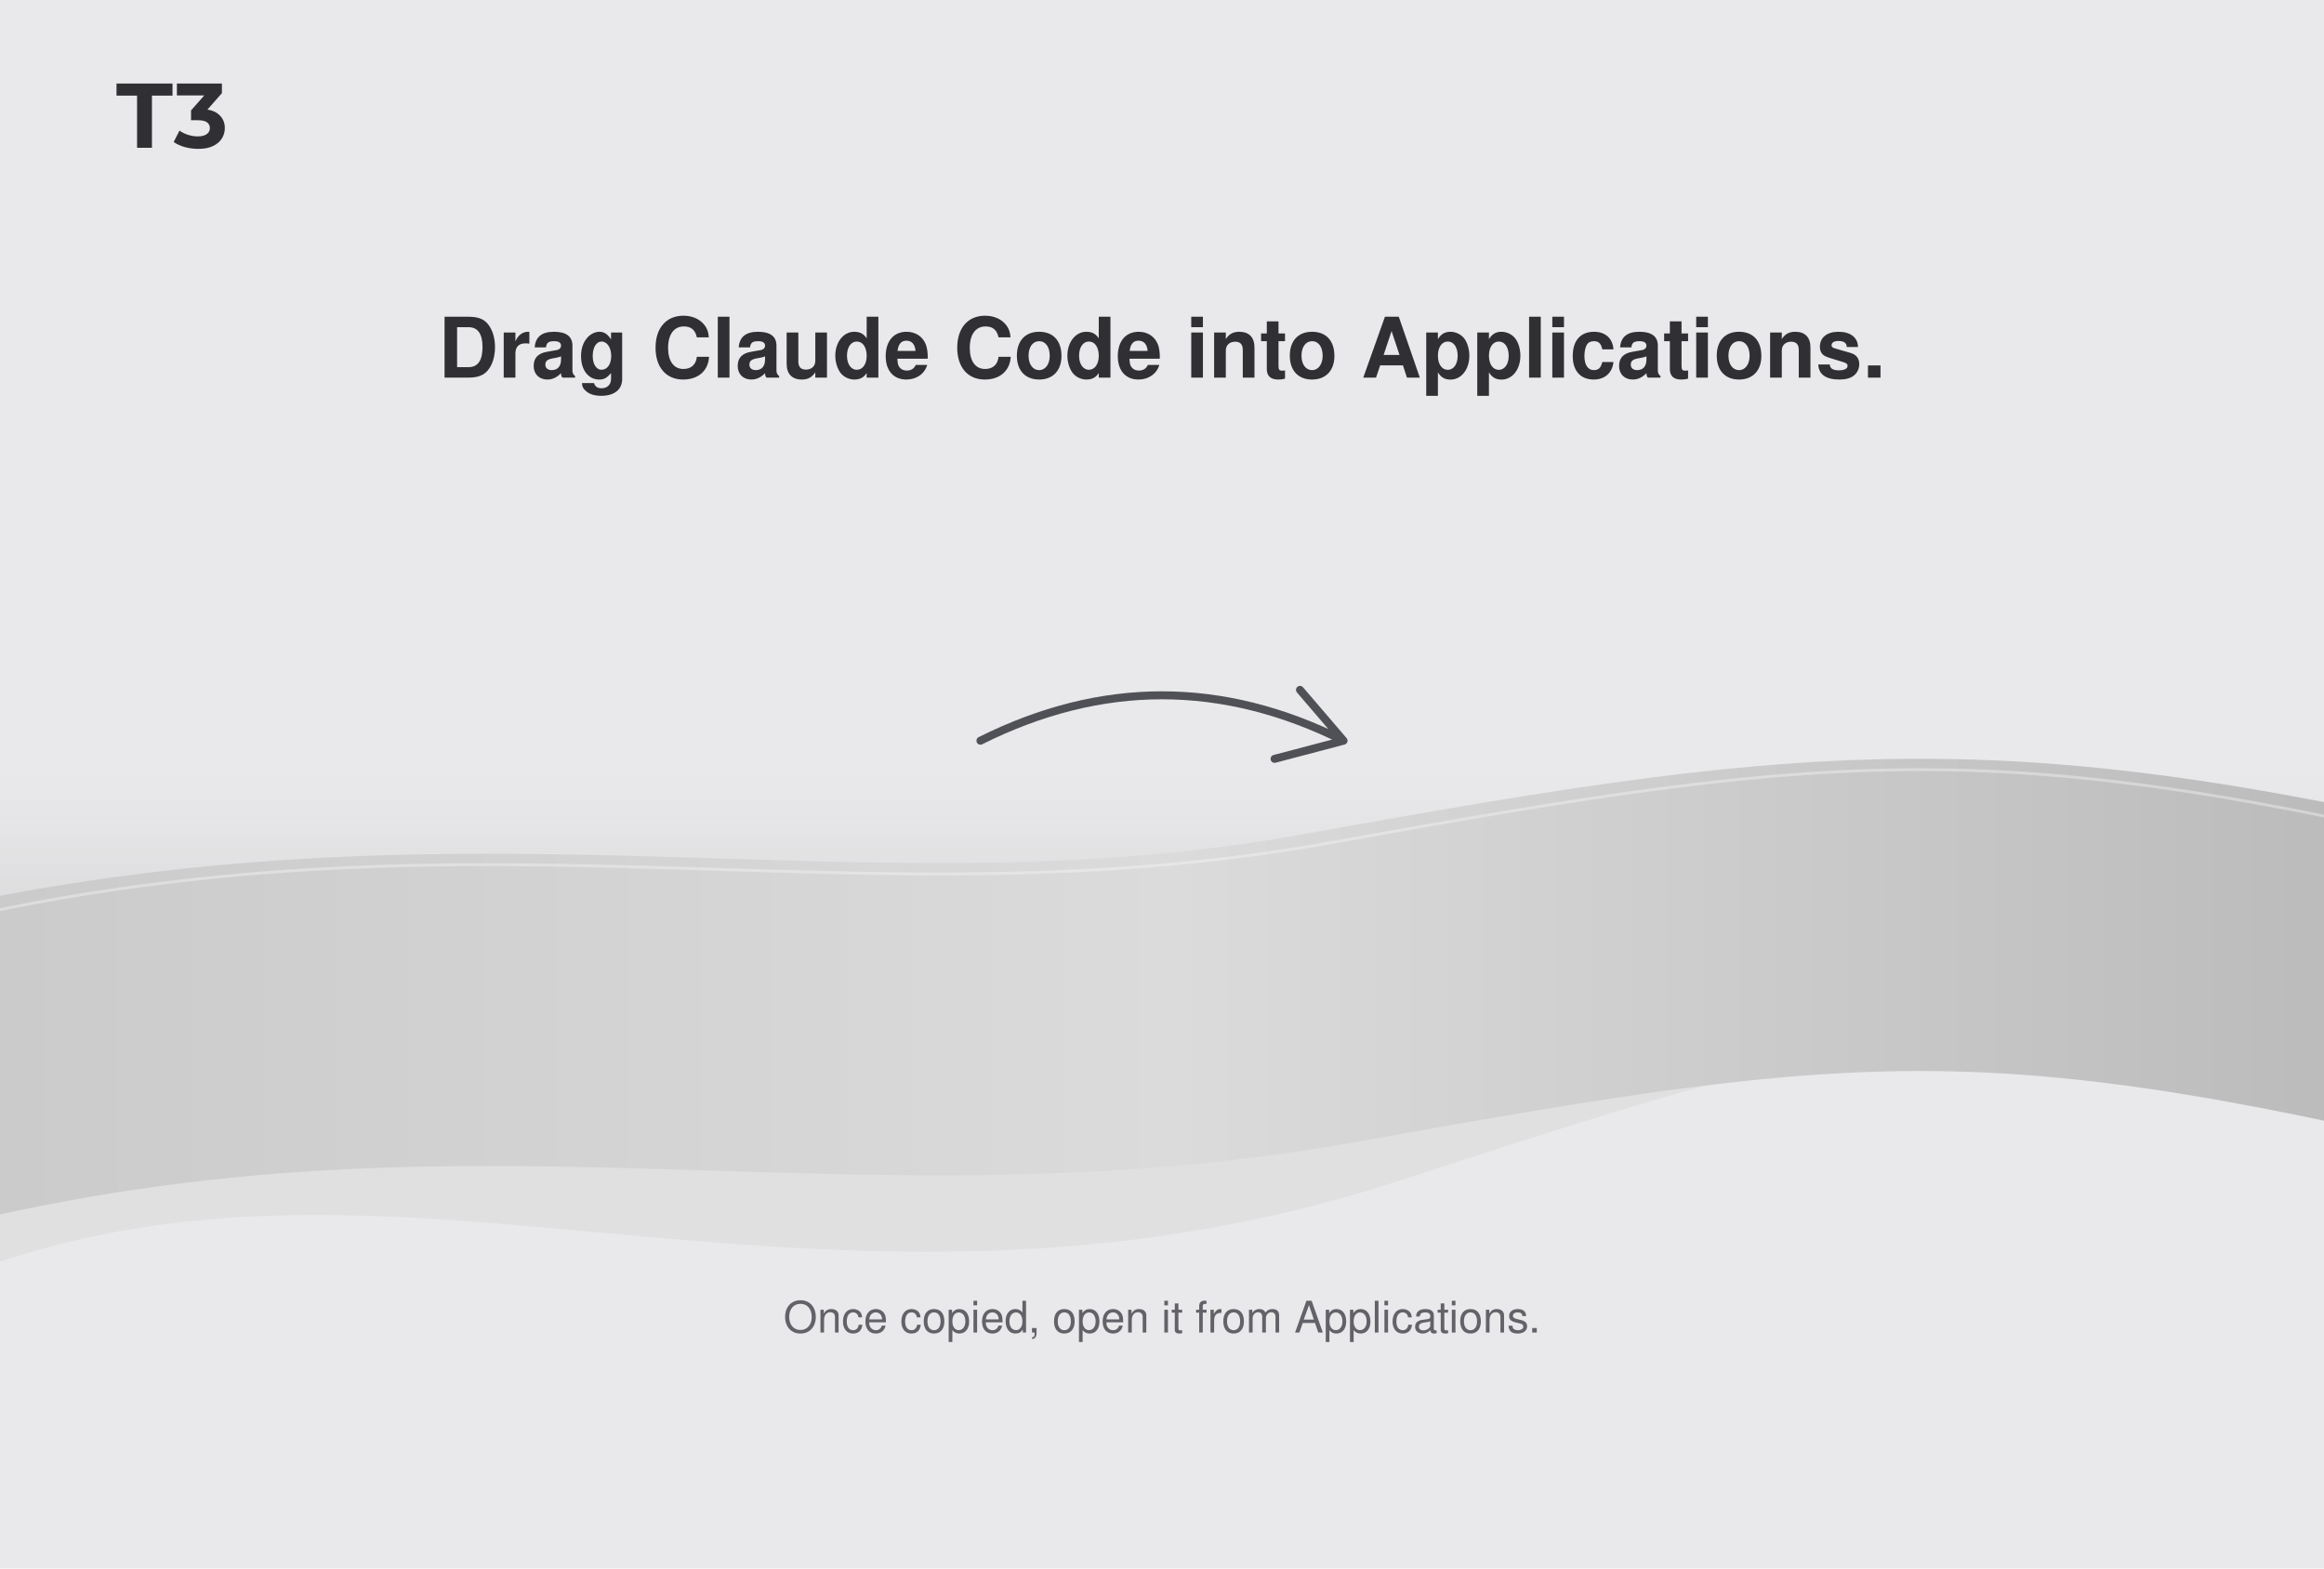
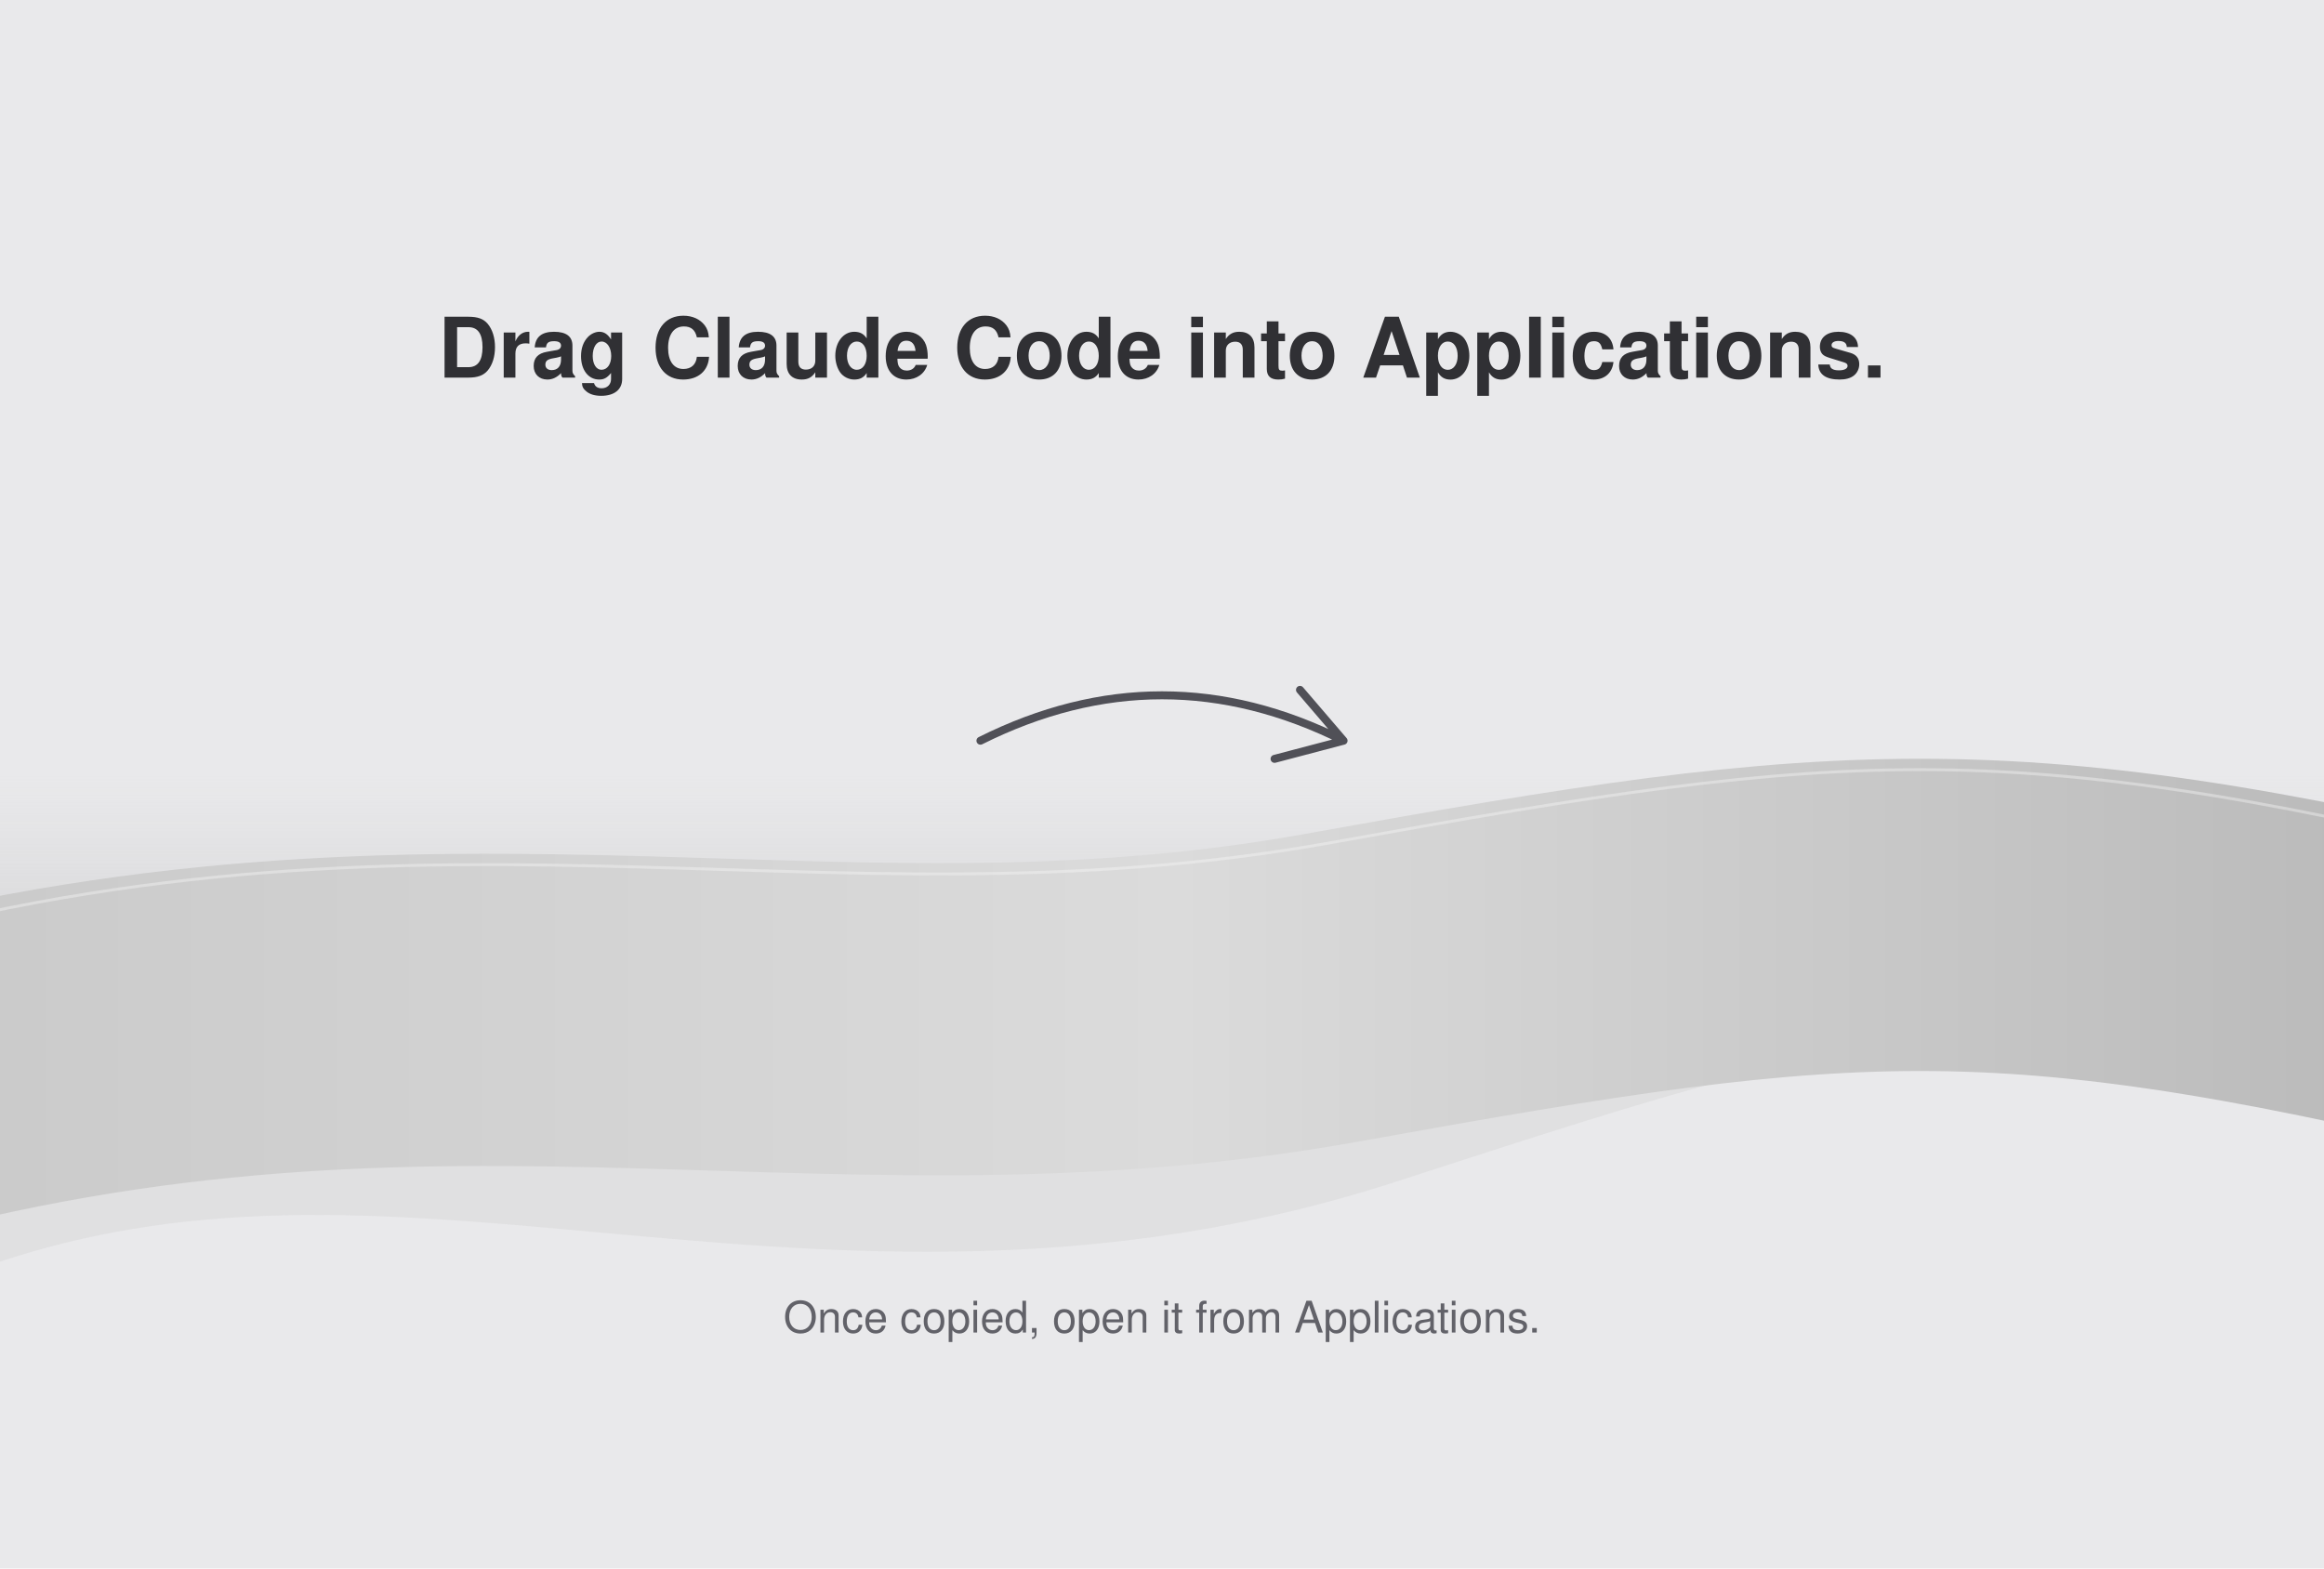
<svg xmlns="http://www.w3.org/2000/svg" width="1280" height="864" viewBox="0 0 640 432">
  <defs>
    <linearGradient id="veil" x1="0" y1="0" x2="0" y2="1">
      <stop stop-color="#B7B7B7" stop-opacity="0" />
      <stop offset=".55" stop-color="#A5A5A5" stop-opacity=".24" />
      <stop offset="1" stop-color="#D1D1D1" stop-opacity=".4" />
    </linearGradient>
    <linearGradient id="silk" x1="0" y1="0" x2="1" y2="0">
      <stop stop-color="#C8C8C8" />
      <stop offset=".5" stop-color="#DBDBDB" />
      <stop offset="1" stop-color="#B5B5B5" />
    </linearGradient>
  </defs>
  <rect width="640" height="432" fill="#E9E9EB" />
  <path d="M-60 293C95 220 214 304 362 256S559 191 707 257" stroke="url(#veil)" stroke-width="146" fill="none" opacity="1" stroke-linecap="round" stroke-linejoin="round" />
  <path d="M-60 306C113 252 223 298 367 272S553 242 707 280" stroke="url(#silk)" stroke-width="86" fill="none" opacity="1" stroke-linecap="round" stroke-linejoin="round" />
  <path d="M-60 266C113 212 223 258 367 232S553 202 707 240" stroke="#F5F5F5" stroke-width="0.8" fill="none" opacity="0.42" stroke-linecap="round" stroke-linejoin="round" />
-   <svg x="32" y="23" width="30" height="18" viewBox="15.531 37 94.394 56.96" fill="#303034">
-     <path d="M33.451 93V47.56H15.531V37H64.331V47.56H46.411V93H33.451ZM86.725 93.96C82.832 93.96 78.965 93.453 75.125 92.44C71.285 91.373 68.032 89.88 65.365 87.96L70.405 78.04C72.539 79.587 75.019 80.813 77.845 81.72C80.672 82.627 83.525 83.08 86.405 83.08C89.659 83.08 92.219 82.44 94.085 81.16C95.952 79.88 96.885 78.12 96.885 75.88C96.885 73.747 96.059 72.067 94.405 70.84C92.752 69.613 90.085 69 86.405 69H80.485V60.44L96.085 42.76L97.525 47.4H68.165V37H107.365V45.4L91.845 63.08L85.285 59.32H89.045C95.925 59.32 101.125 60.867 104.645 63.96C108.165 67.053 109.925 71.027 109.925 75.88C109.925 79.027 109.099 81.987 107.445 84.76C105.792 87.48 103.259 89.693 99.845 91.4C96.432 93.107 92.059 93.96 86.725 93.96Z" />
-   </svg>
  <text x="320" y="104" fill="#303034" font-family="Helvetica" font-size="23" font-weight="700" text-anchor="middle">Drag Claude Code into Applications.</text>
  <path d="M270 204Q320 179 370 204M358 190L370 204L351 209" stroke="#505057" stroke-width="2.2" fill="none" opacity="1" stroke-linecap="round" stroke-linejoin="round" />
  <text x="320" y="367" fill="#626269" font-family="Helvetica" font-size="12" font-weight="400" text-anchor="middle">Once copied, open it from Applications.</text>
</svg>
